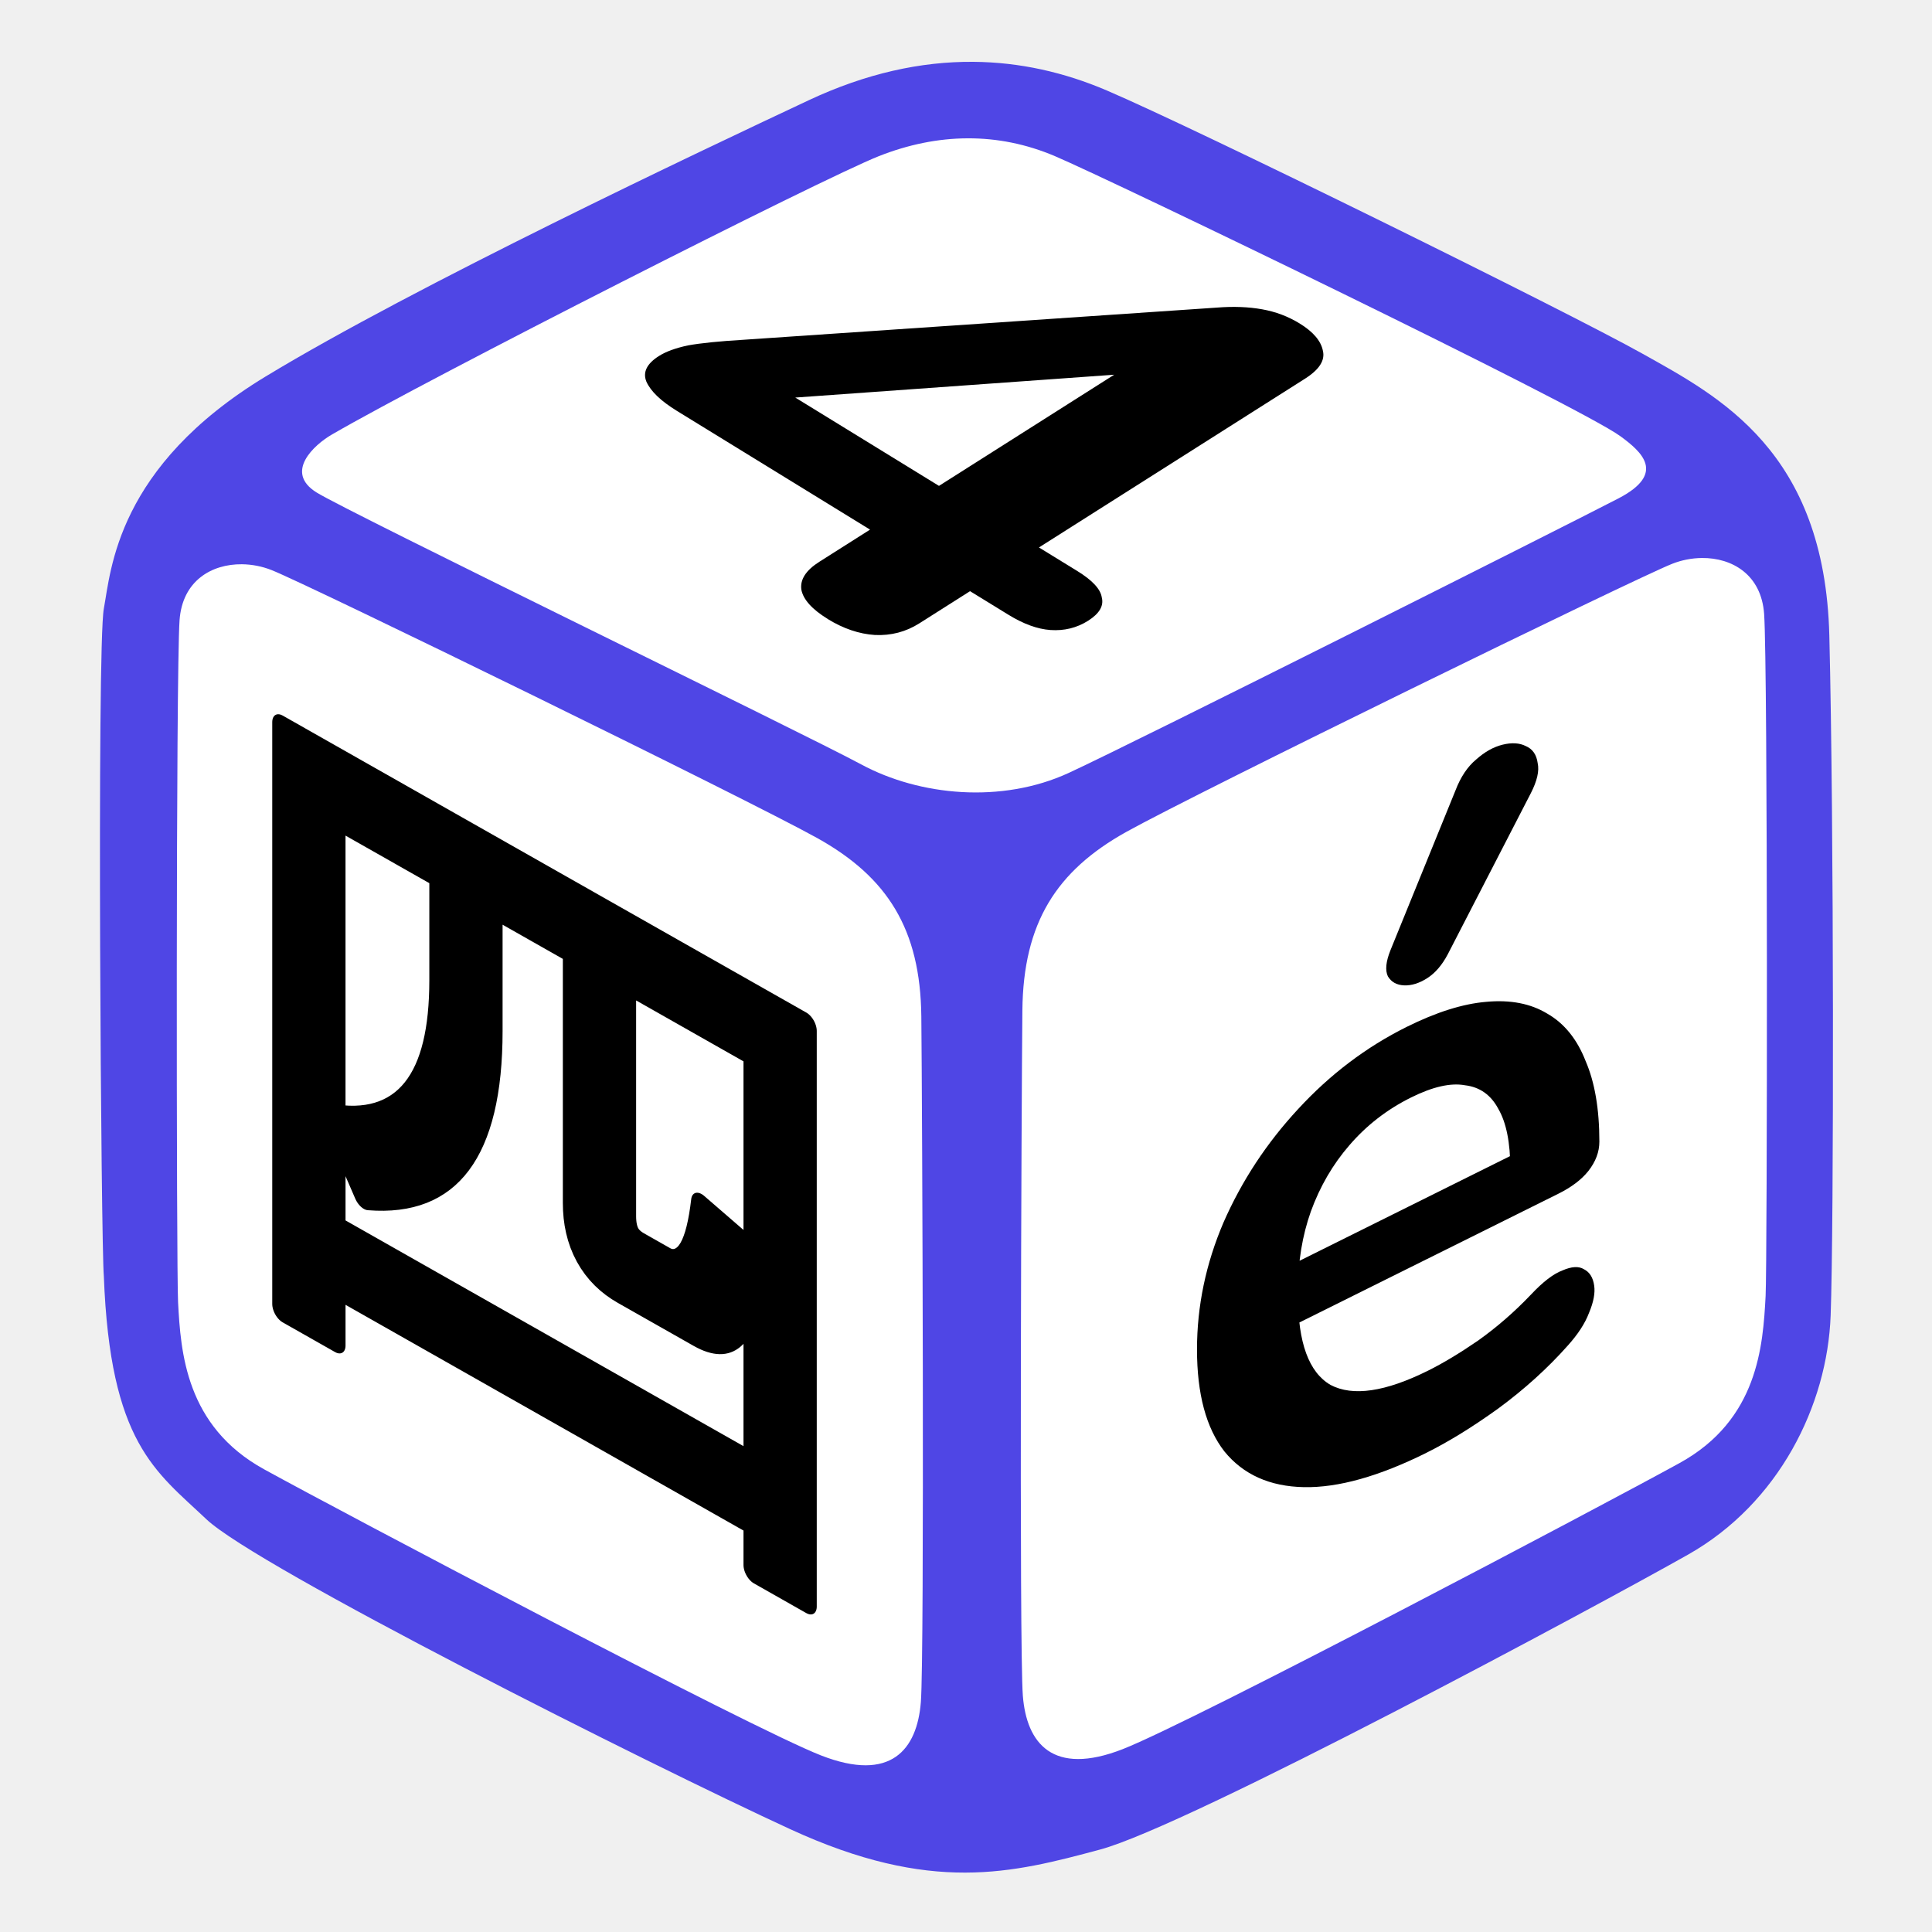
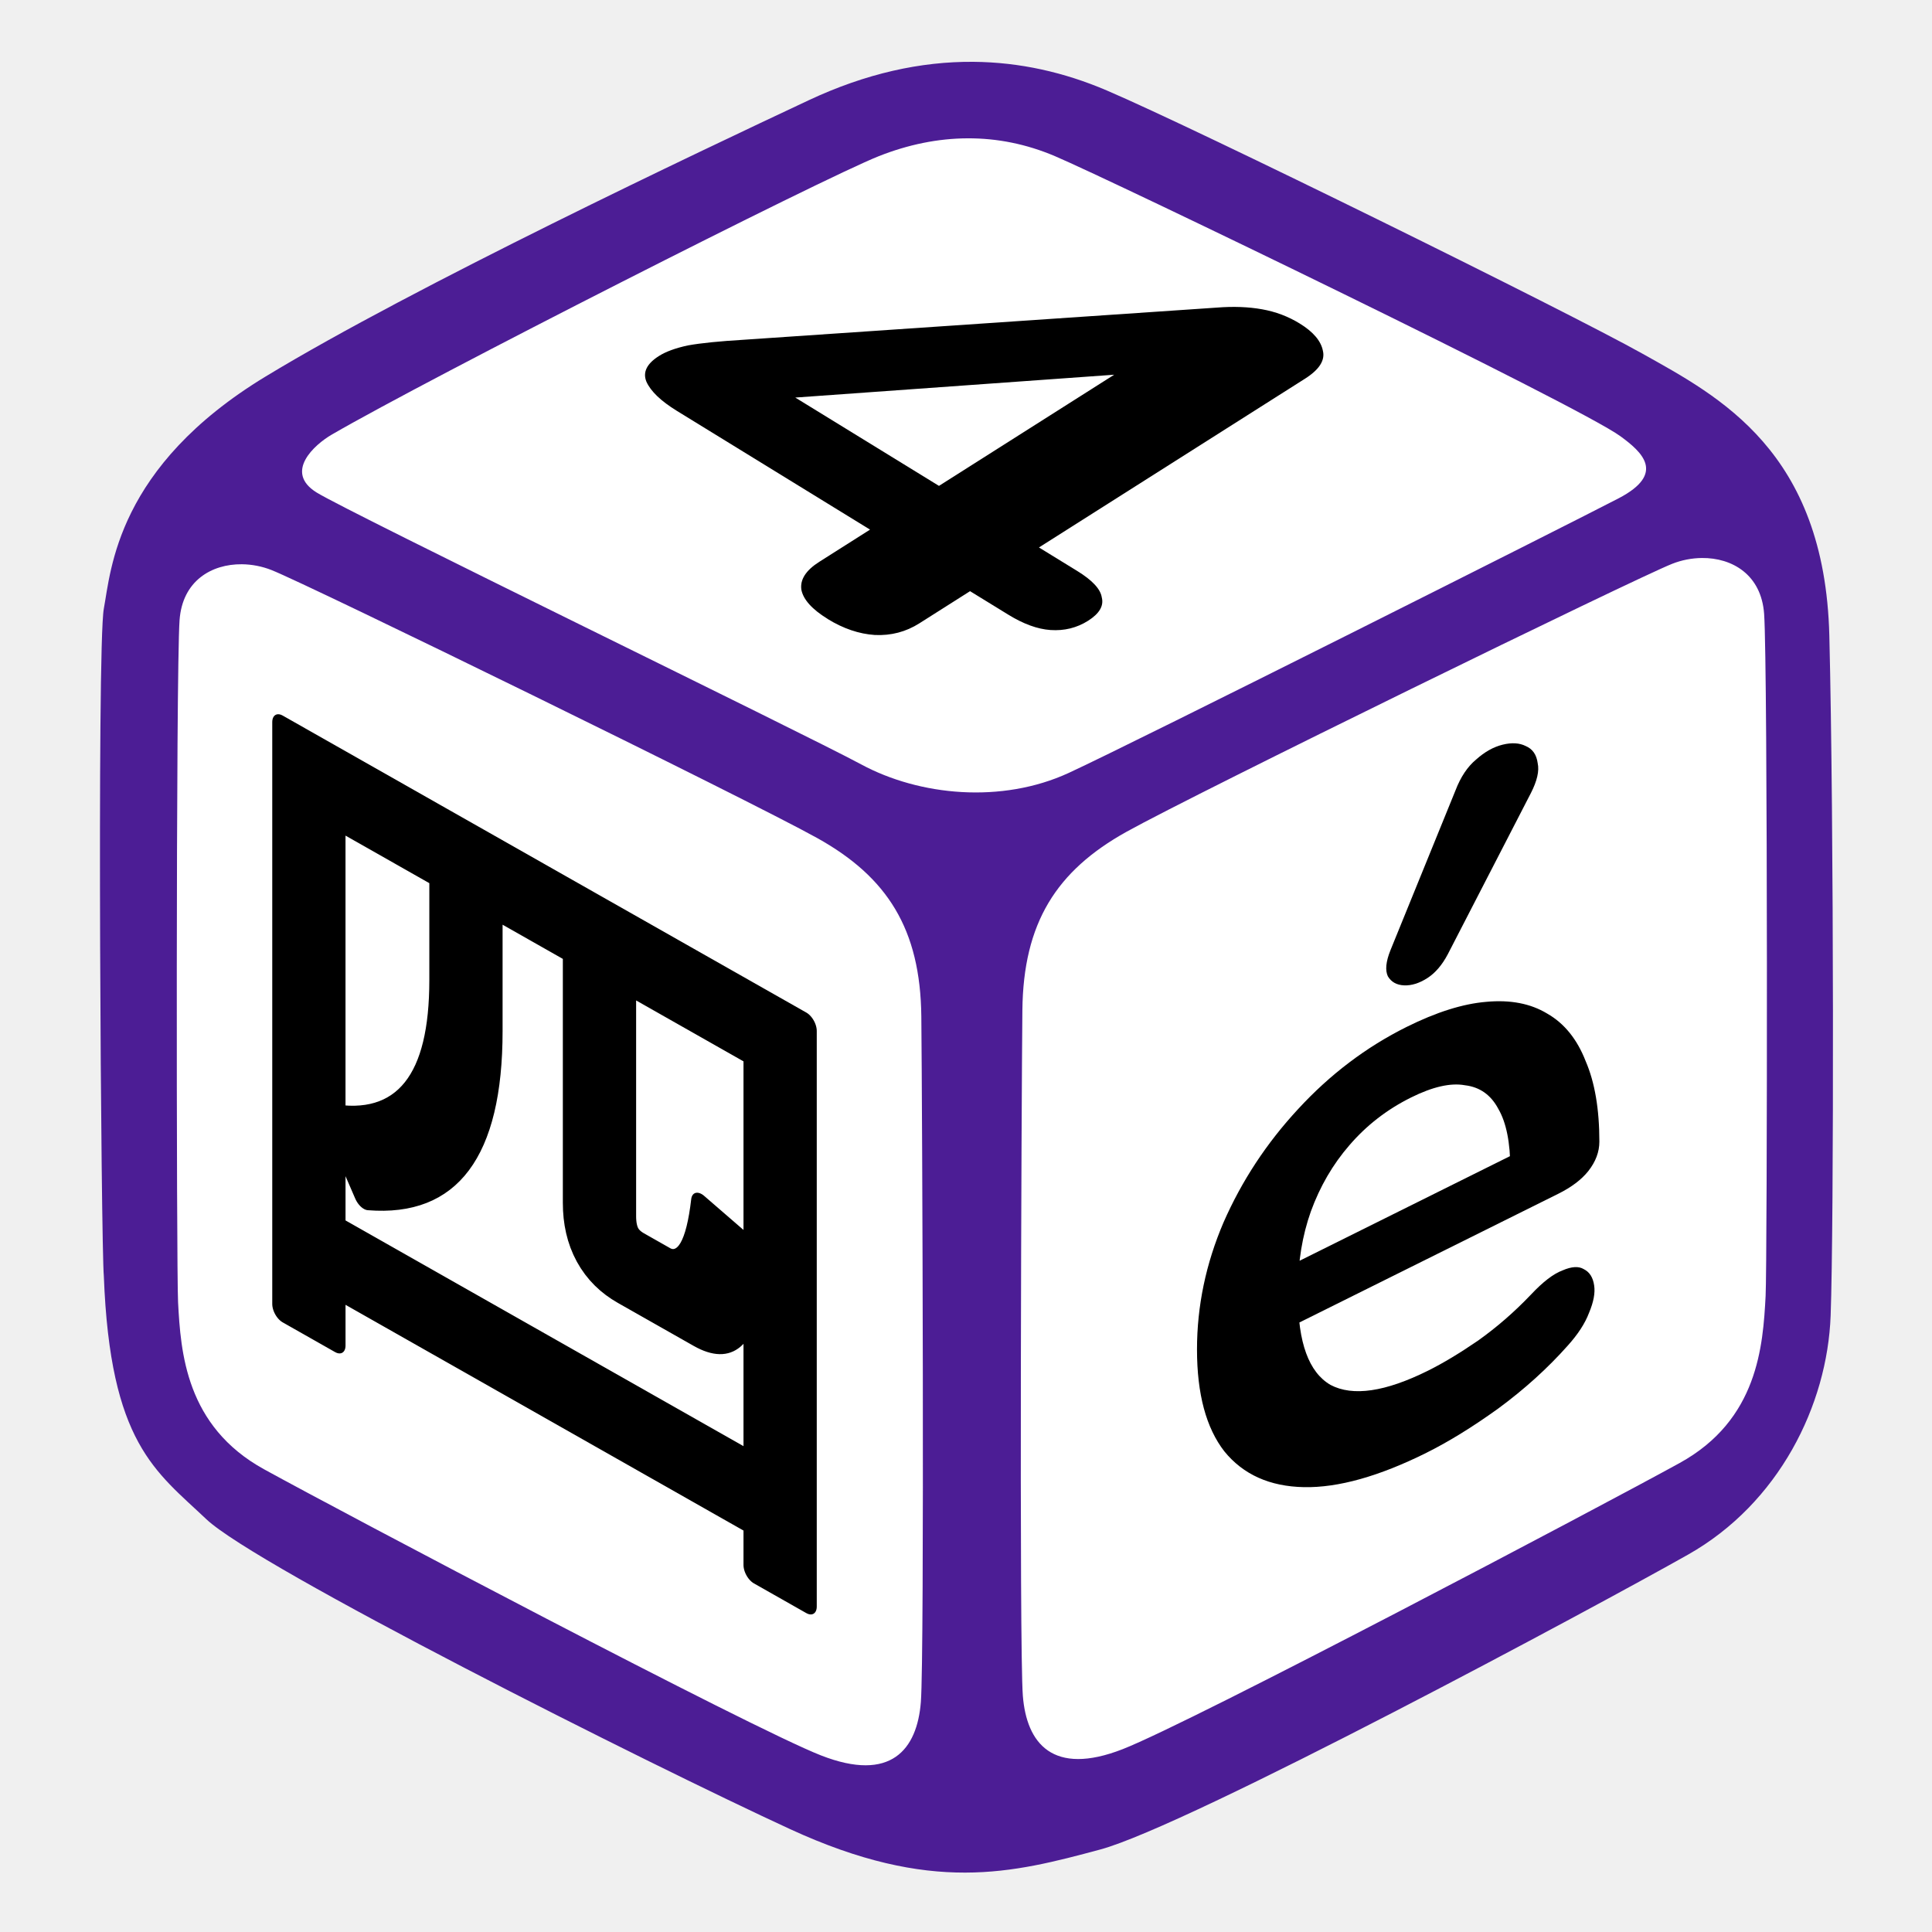
<svg xmlns="http://www.w3.org/2000/svg" width="300" height="300" viewBox="0 0 79.375 79.375" version="1.1" id="svg5" xml:space="preserve">
  <defs id="defs2" />
  <g id="layer4" style="display:inline">
    <path style="display:inline;fill:#ffffff;fill-opacity:1;stroke:none;stroke-width:0.836;stroke-linecap:round;stroke-linejoin:round;stroke-dasharray:none;stroke-opacity:1" d="M 5.429,54.742 6.334,22.847 11.084,17.192 39.586,3.846 69.446,17.418 73.744,23.299 V 56.778 L 71.482,60.624 45.92,74.196 H 34.157 L 7.465,59.945 Z" id="path7465" />
-     <path id="path1978" style="display:inline;fill:#4f46e5;fill-opacity:1;stroke-width:0.319" d="M 39.992,2.54 C 37.831,2.523 35.572,3.017 33.22,4.121 28.795,6.199 17.028,11.758 10.91,15.47 c -6.118,3.712 -6.35,7.947 -6.644,9.535 -0.294,1.588 -0.111,26.315 0,27.422 0.258,6.873 2.129,8.015 4.207,9.985 2.078,1.97 18.189,10.066 23.991,12.738 5.802,2.672 9.122,1.808 12.738,0.836 3.616,-0.972 20.429,-10.012 24.153,-12.117 3.724,-2.105 5.721,-6.126 5.856,-9.823 0.135,-3.697 0.135,-20.348 -0.054,-27.931 C 74.969,18.532 70.624,16.292 67.493,14.538 64.363,12.784 49.196,5.309 45.472,3.717 43.726,2.97 41.898,2.556 39.992,2.54 Z m -0.242,3.143 c 1.213,-0.006 2.417,0.233 3.591,0.732 2.348,0.999 21.526,10.256 23.235,11.509 0.871,0.638 1.89,1.526 -0.08,2.551 -1.97,1.025 -19.836,10.011 -22.588,11.28 -2.753,1.268 -6.126,0.945 -8.528,-0.351 C 32.977,30.109 14.356,21.069 13.007,20.233 11.658,19.396 12.92,18.268 13.628,17.857 17.649,15.522 33.789,7.332 36.108,6.415 37.315,5.938 38.537,5.688 39.749,5.683 Z M 69.921,22.925 c 1.244,-0.012 2.443,0.683 2.557,2.3 0.153,2.156 0.131,26.707 0.061,28.02 -0.108,2.043 -0.309,5.088 -3.534,6.863 -3.225,1.775 -19.999,10.629 -22.88,11.755 -2.881,1.126 -3.95,-0.248 -4.102,-2.195 -0.153,-1.946 -0.057,-24.578 -0.019,-28.166 0.038,-3.587 1.394,-5.724 4.275,-7.327 2.881,-1.603 20.876,-10.4 22.421,-11.011 0.386,-0.153 0.807,-0.235 1.221,-0.239 z M 9.935,23.182 c 0.415,0.004 0.835,0.086 1.221,0.239 1.546,0.611 19.54,9.408 22.421,11.011 2.881,1.603 4.237,3.741 4.275,7.328 0.038,3.587 0.133,26.219 -0.019,28.166 -0.153,1.946 -1.222,3.32 -4.103,2.194 C 30.849,70.993 14.075,62.14 10.85,60.365 7.625,58.59 7.425,55.545 7.316,53.501 7.247,52.189 7.225,27.638 7.377,25.482 7.492,23.864 8.69,23.171 9.935,23.182 Z" />
+     <path id="path1978" style="display:inline;fill:#4c1d95;fill-opacity:1;stroke-width:0.319" d="M 39.992,2.54 C 37.831,2.523 35.572,3.017 33.22,4.121 28.795,6.199 17.028,11.758 10.91,15.47 c -6.118,3.712 -6.35,7.947 -6.644,9.535 -0.294,1.588 -0.111,26.315 0,27.422 0.258,6.873 2.129,8.015 4.207,9.985 2.078,1.97 18.189,10.066 23.991,12.738 5.802,2.672 9.122,1.808 12.738,0.836 3.616,-0.972 20.429,-10.012 24.153,-12.117 3.724,-2.105 5.721,-6.126 5.856,-9.823 0.135,-3.697 0.135,-20.348 -0.054,-27.931 C 74.969,18.532 70.624,16.292 67.493,14.538 64.363,12.784 49.196,5.309 45.472,3.717 43.726,2.97 41.898,2.556 39.992,2.54 Z m -0.242,3.143 c 1.213,-0.006 2.417,0.233 3.591,0.732 2.348,0.999 21.526,10.256 23.235,11.509 0.871,0.638 1.89,1.526 -0.08,2.551 -1.97,1.025 -19.836,10.011 -22.588,11.28 -2.753,1.268 -6.126,0.945 -8.528,-0.351 C 32.977,30.109 14.356,21.069 13.007,20.233 11.658,19.396 12.92,18.268 13.628,17.857 17.649,15.522 33.789,7.332 36.108,6.415 37.315,5.938 38.537,5.688 39.749,5.683 Z M 69.921,22.925 c 1.244,-0.012 2.443,0.683 2.557,2.3 0.153,2.156 0.131,26.707 0.061,28.02 -0.108,2.043 -0.309,5.088 -3.534,6.863 -3.225,1.775 -19.999,10.629 -22.88,11.755 -2.881,1.126 -3.95,-0.248 -4.102,-2.195 -0.153,-1.946 -0.057,-24.578 -0.019,-28.166 0.038,-3.587 1.394,-5.724 4.275,-7.327 2.881,-1.603 20.876,-10.4 22.421,-11.011 0.386,-0.153 0.807,-0.235 1.221,-0.239 z M 9.935,23.182 c 0.415,0.004 0.835,0.086 1.221,0.239 1.546,0.611 19.54,9.408 22.421,11.011 2.881,1.603 4.237,3.741 4.275,7.328 0.038,3.587 0.133,26.219 -0.019,28.166 -0.153,1.946 -1.222,3.32 -4.103,2.194 C 30.849,70.993 14.075,62.14 10.85,60.365 7.625,58.59 7.425,55.545 7.316,53.501 7.247,52.189 7.225,27.638 7.377,25.482 7.492,23.864 8.69,23.171 9.935,23.182 Z" />
    <path d="m 34.006,25.429 q -0.963,-0.592 -1.082,-1.199 -0.092,-0.624 0.737,-1.149 l 2.084,-1.322 -7.932,-4.876 q -0.995,-0.612 -1.258,-1.207 -0.231,-0.576 0.517,-1.05 0.427,-0.271 1.192,-0.435 0.797,-0.144 2.331,-0.235 l 19.406,-1.319 q 1.011,-0.08 1.85,0.07 0.84,0.149 1.546,0.584 0.835,0.513 0.953,1.12 0.145,0.59 -0.737,1.149 l -10.928,6.932 1.574,0.967 q 0.931,0.573 1.007,1.086 0.134,0.516 -0.56,0.957 -0.695,0.441 -1.55,0.382 -0.797,-0.056 -1.728,-0.629 l -1.574,-0.967 -2.084,1.322 q -0.828,0.525 -1.828,0.478 -0.973,-0.064 -1.937,-0.657 z m 4.571,-5.467 8.336,-5.288 0.931,0.573 -16.823,1.205 0.908,-0.576 z" style="font-weight:normal;font-size:22.481px;font-family:Nunito;-inkscape-font-specification:Nunito;display:inline;stroke-width:1.754" id="path1738" />
    <g aria-label="四" transform="matrix(0.9148413,0.518889,0,1.093086,0,0)" id="text1797" style="font-size:30.098px;font-family:Nunito;-inkscape-font-specification:Nunito;stroke:#000000;stroke-width:0.939;stroke-linecap:round;stroke-linejoin:round">
      <path d="m 15.048,35.329 v 3.645 h 18.811 v -6.819 q -0.588,3.174 -2.704,3.174 h -3.41 q -1.999,0 -1.999,-2.116 v -9.641 h -3.645 v 4.468 q 0,6.819 -5.761,9.171 z m 18.811,-4.35 v -7.407 h -5.761 v 8.583 q 0,0.941 0.823,0.941 h 1.176 q 1.058,0 1.411,-2.704 z m 2.351,-9.641 v 21.633 h -2.351 v -1.764 h -18.811 v 1.999 H 12.696 V 21.338 Z m -21.163,2.234 v 11.287 q 4.703,-1.528 4.703,-7.172 v -4.115 z" id="path7318" />
    </g>
    <g aria-label="é" transform="skewY(-26.43692)" id="text1851" style="font-size:35.17px;font-family:Nunito;-inkscape-font-specification:Nunito;stroke-width:5.953;stroke-linecap:round;stroke-linejoin:round">
      <path d="m 58.603,88.826 q -2.919,0 -5.029,-1.09 -2.11,-1.09 -3.271,-3.095 -1.125,-2.005 -1.125,-4.748 0,-2.673 1.09,-4.678 1.125,-2.005 3.06,-3.13 1.969,-1.161 4.467,-1.161 1.829,0 3.271,0.598 1.477,0.598 2.497,1.723 1.055,1.125 1.583,2.743 0.563,1.583 0.563,3.587 0,0.633 -0.457,0.985 -0.422,0.317 -1.231,0.317 H 52.73 v -2.532 h 9.883 l -0.563,0.528 q 0,-1.618 -0.492,-2.708 -0.457,-1.09 -1.372,-1.653 -0.879,-0.598 -2.216,-0.598 -1.477,0 -2.532,0.703 -1.02,0.668 -1.583,1.934 -0.528,1.231 -0.528,2.954 v 0.246 q 0,2.884 1.336,4.326 1.372,1.407 4.009,1.407 0.914,0 2.04,-0.211 1.161,-0.246 2.181,-0.809 0.739,-0.422 1.301,-0.352 0.563,0.035 0.879,0.387 0.352,0.352 0.422,0.879 0.07,0.492 -0.211,1.02 -0.246,0.528 -0.879,0.914 -1.231,0.774 -2.849,1.161 -1.583,0.352 -2.954,0.352 z m 0.879,-20.047 q -0.352,0.492 -0.844,0.563 -0.492,0.07 -0.95,-0.176 -0.457,-0.246 -0.668,-0.703 -0.176,-0.457 0.106,-1.02 l 2.673,-5.24 q 0.317,-0.668 0.844,-0.844 0.528,-0.211 1.09,-0.07 0.563,0.141 0.95,0.528 0.422,0.387 0.492,0.95 0.106,0.528 -0.281,1.09 z" style="stroke-width:5.953" id="path7321" />
    </g>
  </g>
</svg>
